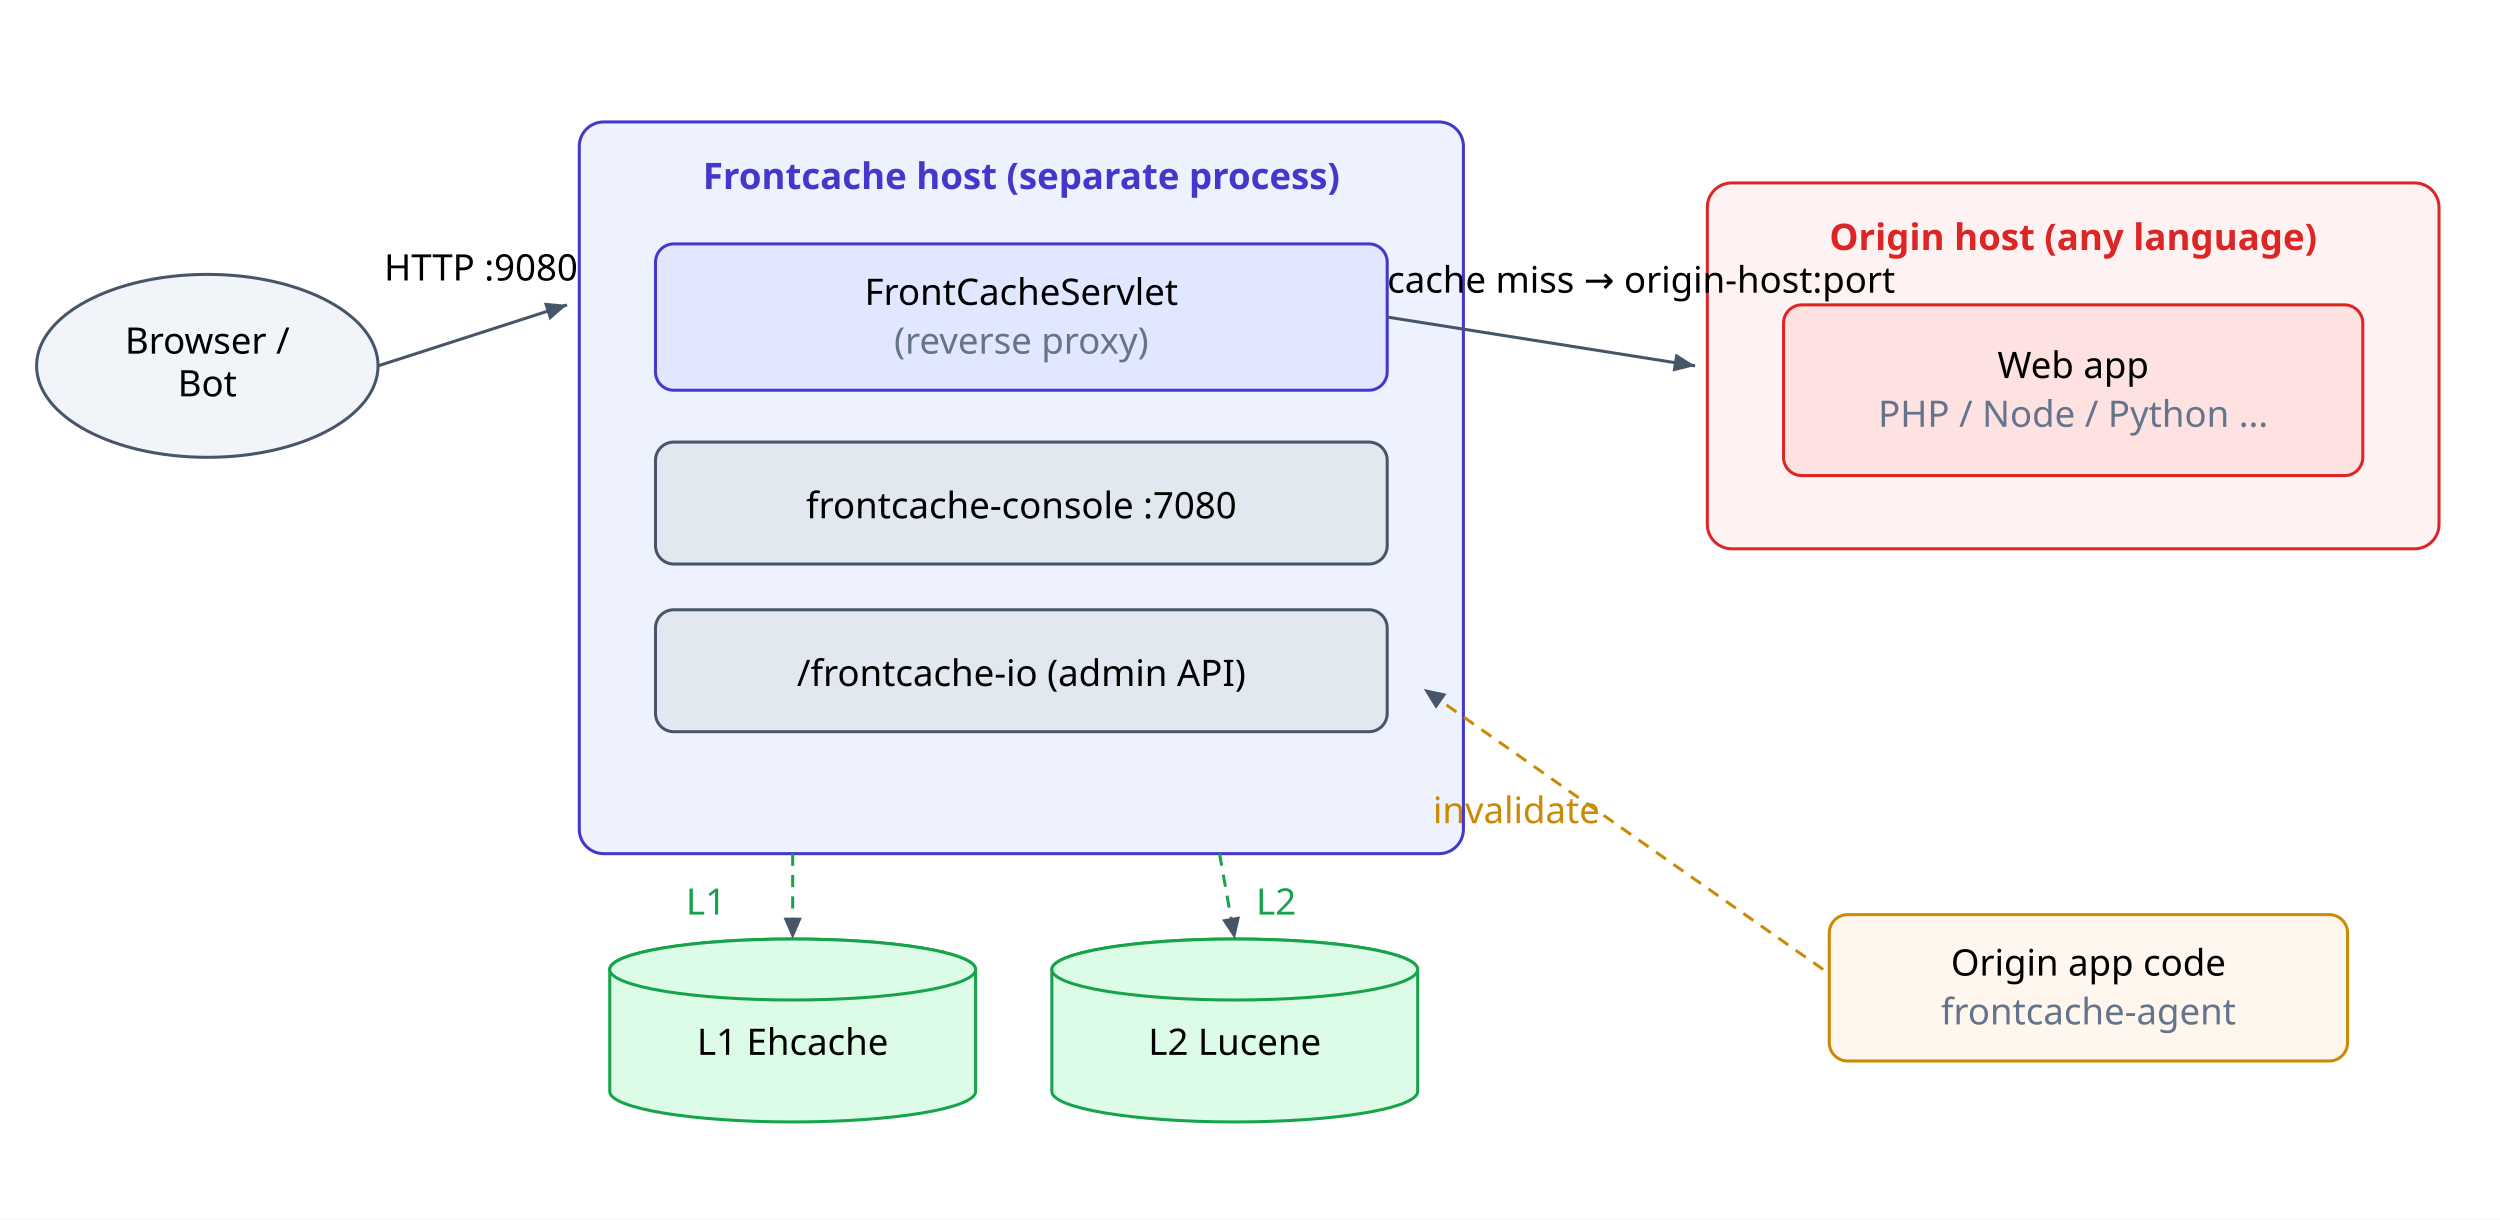
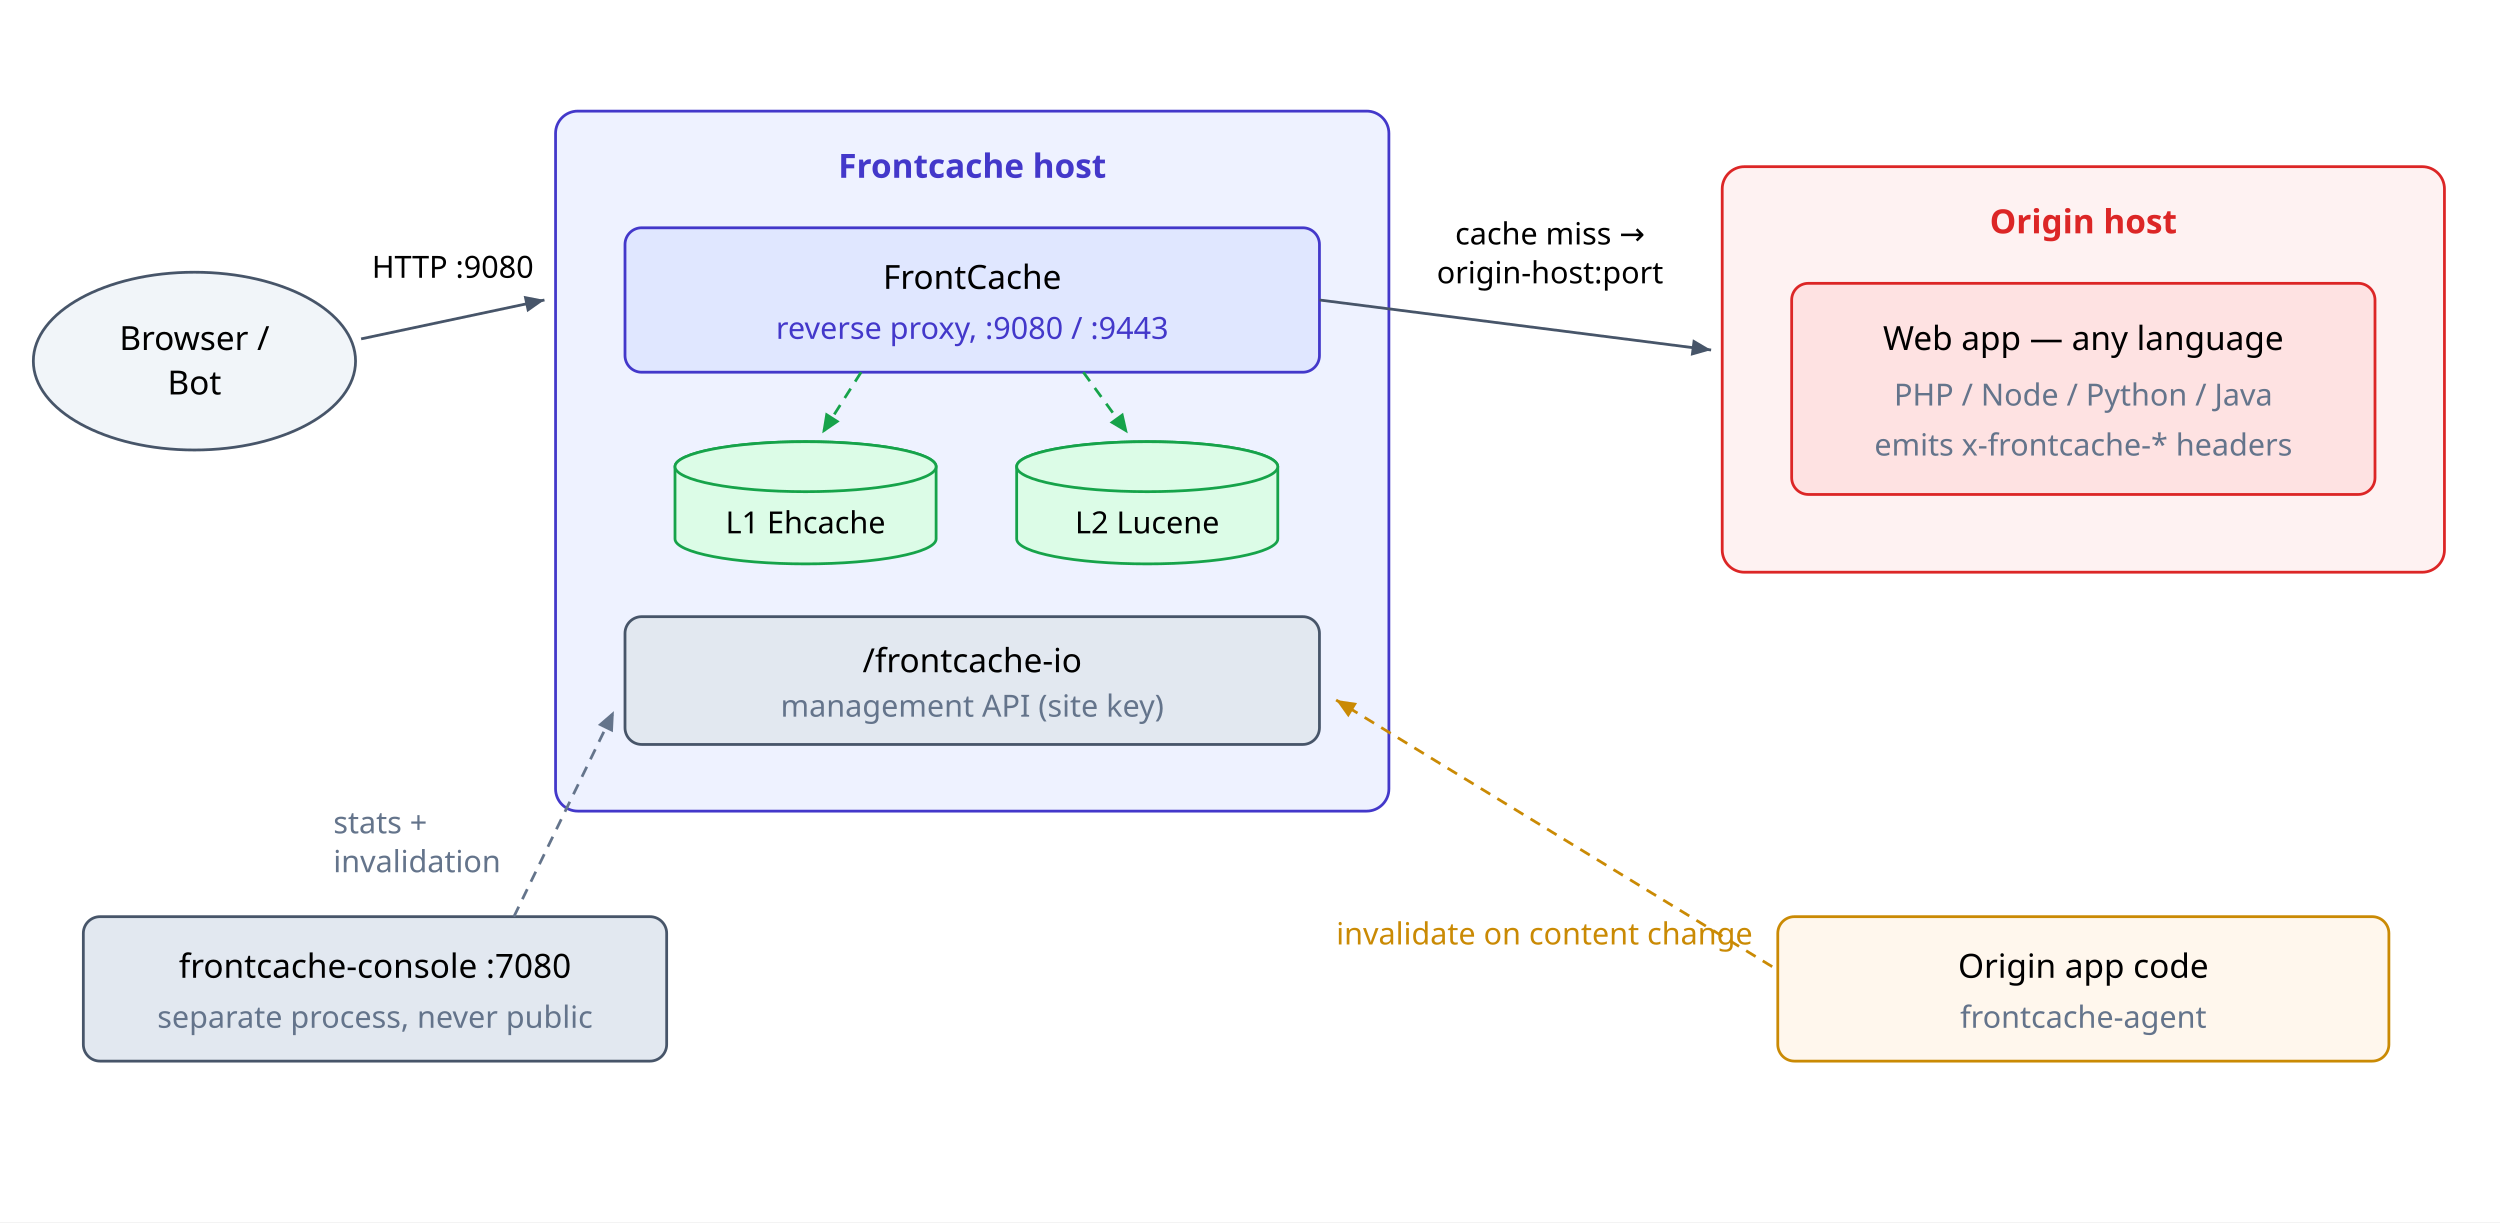
- <svg xmlns="http://www.w3.org/2000/svg" viewBox="0 0 820 400" width="820" height="400" font-family="sans-serif" font-size="12">
+ <svg xmlns="http://www.w3.org/2000/svg" viewBox="0 0 900 440" width="900" height="440" font-family="sans-serif" font-size="12">
  <defs>
    <marker id="a" markerWidth="9" markerHeight="9" refX="7" refY="3" orient="auto">
      <path d="M0,0 L7,3 L0,6 z" fill="#475569" />
    </marker>
+     <marker id="g" markerWidth="9" markerHeight="9" refX="7" refY="3" orient="auto">
+       <path d="M0,0 L7,3 L0,6 z" fill="#16a34a" />
+     </marker>
+     <marker id="y" markerWidth="9" markerHeight="9" refX="7" refY="3" orient="auto">
+       <path d="M0,0 L7,3 L0,6 z" fill="#ca8a04" />
+     </marker>
+     <marker id="s" markerWidth="9" markerHeight="9" refX="7" refY="3" orient="auto">
+       <path d="M0,0 L7,3 L0,6 z" fill="#64748b" />
+     </marker>
  </defs>
-   <rect x="0" y="0" width="820" height="400" fill="#ffffff" />
-   <ellipse cx="68" cy="120" rx="56" ry="30" fill="#f1f5f9" stroke="#475569" />
-   <text x="68" y="116" text-anchor="middle">Browser /</text>
-   <text x="68" y="130" text-anchor="middle">Bot</text>
-   <rect x="190" y="40" width="290" height="240" rx="8" fill="#eef2ff" stroke="#4338ca" />
-   <text x="335" y="62" text-anchor="middle" font-weight="bold" fill="#4338ca">Frontcache host (separate process)</text>
-   <rect x="215" y="80" width="240" height="48" rx="6" fill="#e0e7ff" stroke="#4338ca" />
-   <text x="335" y="100" text-anchor="middle">FrontCacheServlet</text>
-   <text x="335" y="116" text-anchor="middle" fill="#64748b">(reverse proxy)</text>
-   <rect x="215" y="145" width="240" height="40" rx="6" fill="#e2e8f0" stroke="#475569" />
-   <text x="335" y="170" text-anchor="middle">frontcache-console :7080</text>
-   <rect x="215" y="200" width="240" height="40" rx="6" fill="#e2e8f0" stroke="#475569" />
-   <text x="335" y="225" text-anchor="middle">/frontcache-io (admin API)</text>
-   <rect x="560" y="60" width="240" height="120" rx="8" fill="#fef2f2" stroke="#dc2626" />
-   <text x="680" y="82" text-anchor="middle" font-weight="bold" fill="#dc2626">Origin host (any language)</text>
-   <rect x="585" y="100" width="190" height="56" rx="6" fill="#fee2e2" stroke="#dc2626" />
-   <text x="680" y="124" text-anchor="middle">Web app</text>
-   <text x="680" y="140" text-anchor="middle" fill="#64748b">PHP / Node / Python ...</text>
-   <path d="M200,318 v40 a60,10 0 0 0 120,0 v-40 a60,10 0 0 0 -120,0 z" fill="#dcfce7" stroke="#16a34a" />
-   <ellipse cx="260" cy="318" rx="60" ry="10" fill="#dcfce7" stroke="#16a34a" />
-   <text x="260" y="346" text-anchor="middle">L1 Ehcache</text>
-   <path d="M345,318 v40 a60,10 0 0 0 120,0 v-40 a60,10 0 0 0 -120,0 z" fill="#dcfce7" stroke="#16a34a" />
-   <ellipse cx="405" cy="318" rx="60" ry="10" fill="#dcfce7" stroke="#16a34a" />
-   <text x="405" y="346" text-anchor="middle">L2 Lucene</text>
-   <rect x="600" y="300" width="170" height="48" rx="6" fill="#fff7ed" stroke="#ca8a04" />
-   <text x="685" y="320" text-anchor="middle">Origin app code</text>
-   <text x="685" y="336" text-anchor="middle" fill="#64748b">frontcache-agent</text>
-   <line x1="124" y1="120" x2="186" y2="100" stroke="#475569" marker-end="url(#a)" />
-   <text x="126" y="92">HTTP :9080</text>
-   <line x1="455" y1="104" x2="556" y2="120" stroke="#475569" marker-end="url(#a)" />
-   <text x="455" y="96">cache miss → origin-host:port</text>
-   <line x1="260" y1="280" x2="260" y2="308" stroke="#16a34a" stroke-dasharray="4 3" marker-end="url(#a)" />
-   <text x="225" y="300" fill="#16a34a">L1</text>
-   <line x1="400" y1="280" x2="405" y2="308" stroke="#16a34a" stroke-dasharray="4 3" marker-end="url(#a)" />
-   <text x="412" y="300" fill="#16a34a">L2</text>
-   <line x1="598" y1="318" x2="467" y2="226" stroke="#ca8a04" stroke-dasharray="4 3" marker-end="url(#a)" />
-   <text x="470" y="270" fill="#ca8a04">invalidate</text>
+   <rect x="0" y="0" width="900" height="440" fill="#ffffff" />
+   <ellipse cx="70" cy="130" rx="58" ry="32" fill="#f1f5f9" stroke="#475569" />
+   <text x="70" y="126" text-anchor="middle">Browser /</text>
+   <text x="70" y="142" text-anchor="middle">Bot</text>
+   <rect x="200" y="40" width="300" height="252" rx="8" fill="#eef2ff" stroke="#4338ca" />
+   <text x="350" y="64" text-anchor="middle" font-weight="bold" fill="#4338ca">Frontcache host</text>
+   <rect x="225" y="82" width="250" height="52" rx="6" fill="#e0e7ff" stroke="#4338ca" />
+   <text x="350" y="104" text-anchor="middle">FrontCache</text>
+   <text x="350" y="122" text-anchor="middle" font-size="11" fill="#4338ca">reverse proxy, :9080 / :9443</text>
+   <path d="M243,168 v26 a47,9 0 0 0 94,0 v-26 a47,9 0 0 0 -94,0 z" fill="#dcfce7" stroke="#16a34a" />
+   <ellipse cx="290" cy="168" rx="47" ry="9" fill="#dcfce7" stroke="#16a34a" />
+   <text x="290" y="192" text-anchor="middle" font-size="11">L1 Ehcache</text>
+   <path d="M366,168 v26 a47,9 0 0 0 94,0 v-26 a47,9 0 0 0 -94,0 z" fill="#dcfce7" stroke="#16a34a" />
+   <ellipse cx="413" cy="168" rx="47" ry="9" fill="#dcfce7" stroke="#16a34a" />
+   <text x="413" y="192" text-anchor="middle" font-size="11">L2 Lucene</text>
+   <line x1="310" y1="134" x2="296" y2="156" stroke="#16a34a" stroke-dasharray="4 3" marker-end="url(#g)" />
+   <line x1="390" y1="134" x2="406" y2="156" stroke="#16a34a" stroke-dasharray="4 3" marker-end="url(#g)" />
+   <rect x="225" y="222" width="250" height="46" rx="6" fill="#e2e8f0" stroke="#475569" />
+   <text x="350" y="242" text-anchor="middle">/frontcache-io</text>
+   <text x="350" y="258" text-anchor="middle" font-size="11" fill="#64748b">management API (site key)</text>
+   <rect x="620" y="60" width="260" height="146" rx="8" fill="#fef2f2" stroke="#dc2626" />
+   <text x="750" y="84" text-anchor="middle" font-weight="bold" fill="#dc2626">Origin host</text>
+   <rect x="645" y="102" width="210" height="76" rx="6" fill="#fee2e2" stroke="#dc2626" />
+   <text x="750" y="126" text-anchor="middle">Web app — any language</text>
+   <text x="750" y="146" text-anchor="middle" font-size="11" fill="#64748b">PHP / Node / Python / Java</text>
+   <text x="750" y="164" text-anchor="middle" font-size="11" fill="#64748b">emits x-frontcache-* headers</text>
+   <rect x="30" y="330" width="210" height="52" rx="6" fill="#e2e8f0" stroke="#475569" />
+   <text x="135" y="352" text-anchor="middle">frontcache-console :7080</text>
+   <text x="135" y="370" text-anchor="middle" font-size="11" fill="#64748b">separate process, never public</text>
+   <rect x="640" y="330" width="220" height="52" rx="6" fill="#fff7ed" stroke="#ca8a04" />
+   <text x="750" y="352" text-anchor="middle">Origin app code</text>
+   <text x="750" y="370" text-anchor="middle" font-size="11" fill="#64748b">frontcache-agent</text>
+   <line x1="130" y1="122" x2="196" y2="108" stroke="#475569" marker-end="url(#a)" />
+   <text x="163" y="100" text-anchor="middle" font-size="11">HTTP :9080</text>
+   <line x1="475" y1="108" x2="616" y2="126" stroke="#475569" marker-end="url(#a)" />
+   <text x="558" y="88" text-anchor="middle" font-size="11">cache miss →</text>
+   <text x="558" y="102" text-anchor="middle" font-size="11">origin-host:port</text>
+   <line x1="185" y1="330" x2="221" y2="256" stroke="#64748b" stroke-dasharray="4 3" marker-end="url(#s)" />
+   <text x="120" y="300" font-size="11" fill="#64748b">stats +</text>
+   <text x="120" y="314" font-size="11" fill="#64748b">invalidation</text>
+   <line x1="638" y1="348" x2="481" y2="252" stroke="#ca8a04" stroke-dasharray="4 3" marker-end="url(#y)" />
+   <text x="556" y="340" text-anchor="middle" font-size="11" fill="#ca8a04">invalidate on content change</text>
</svg>
